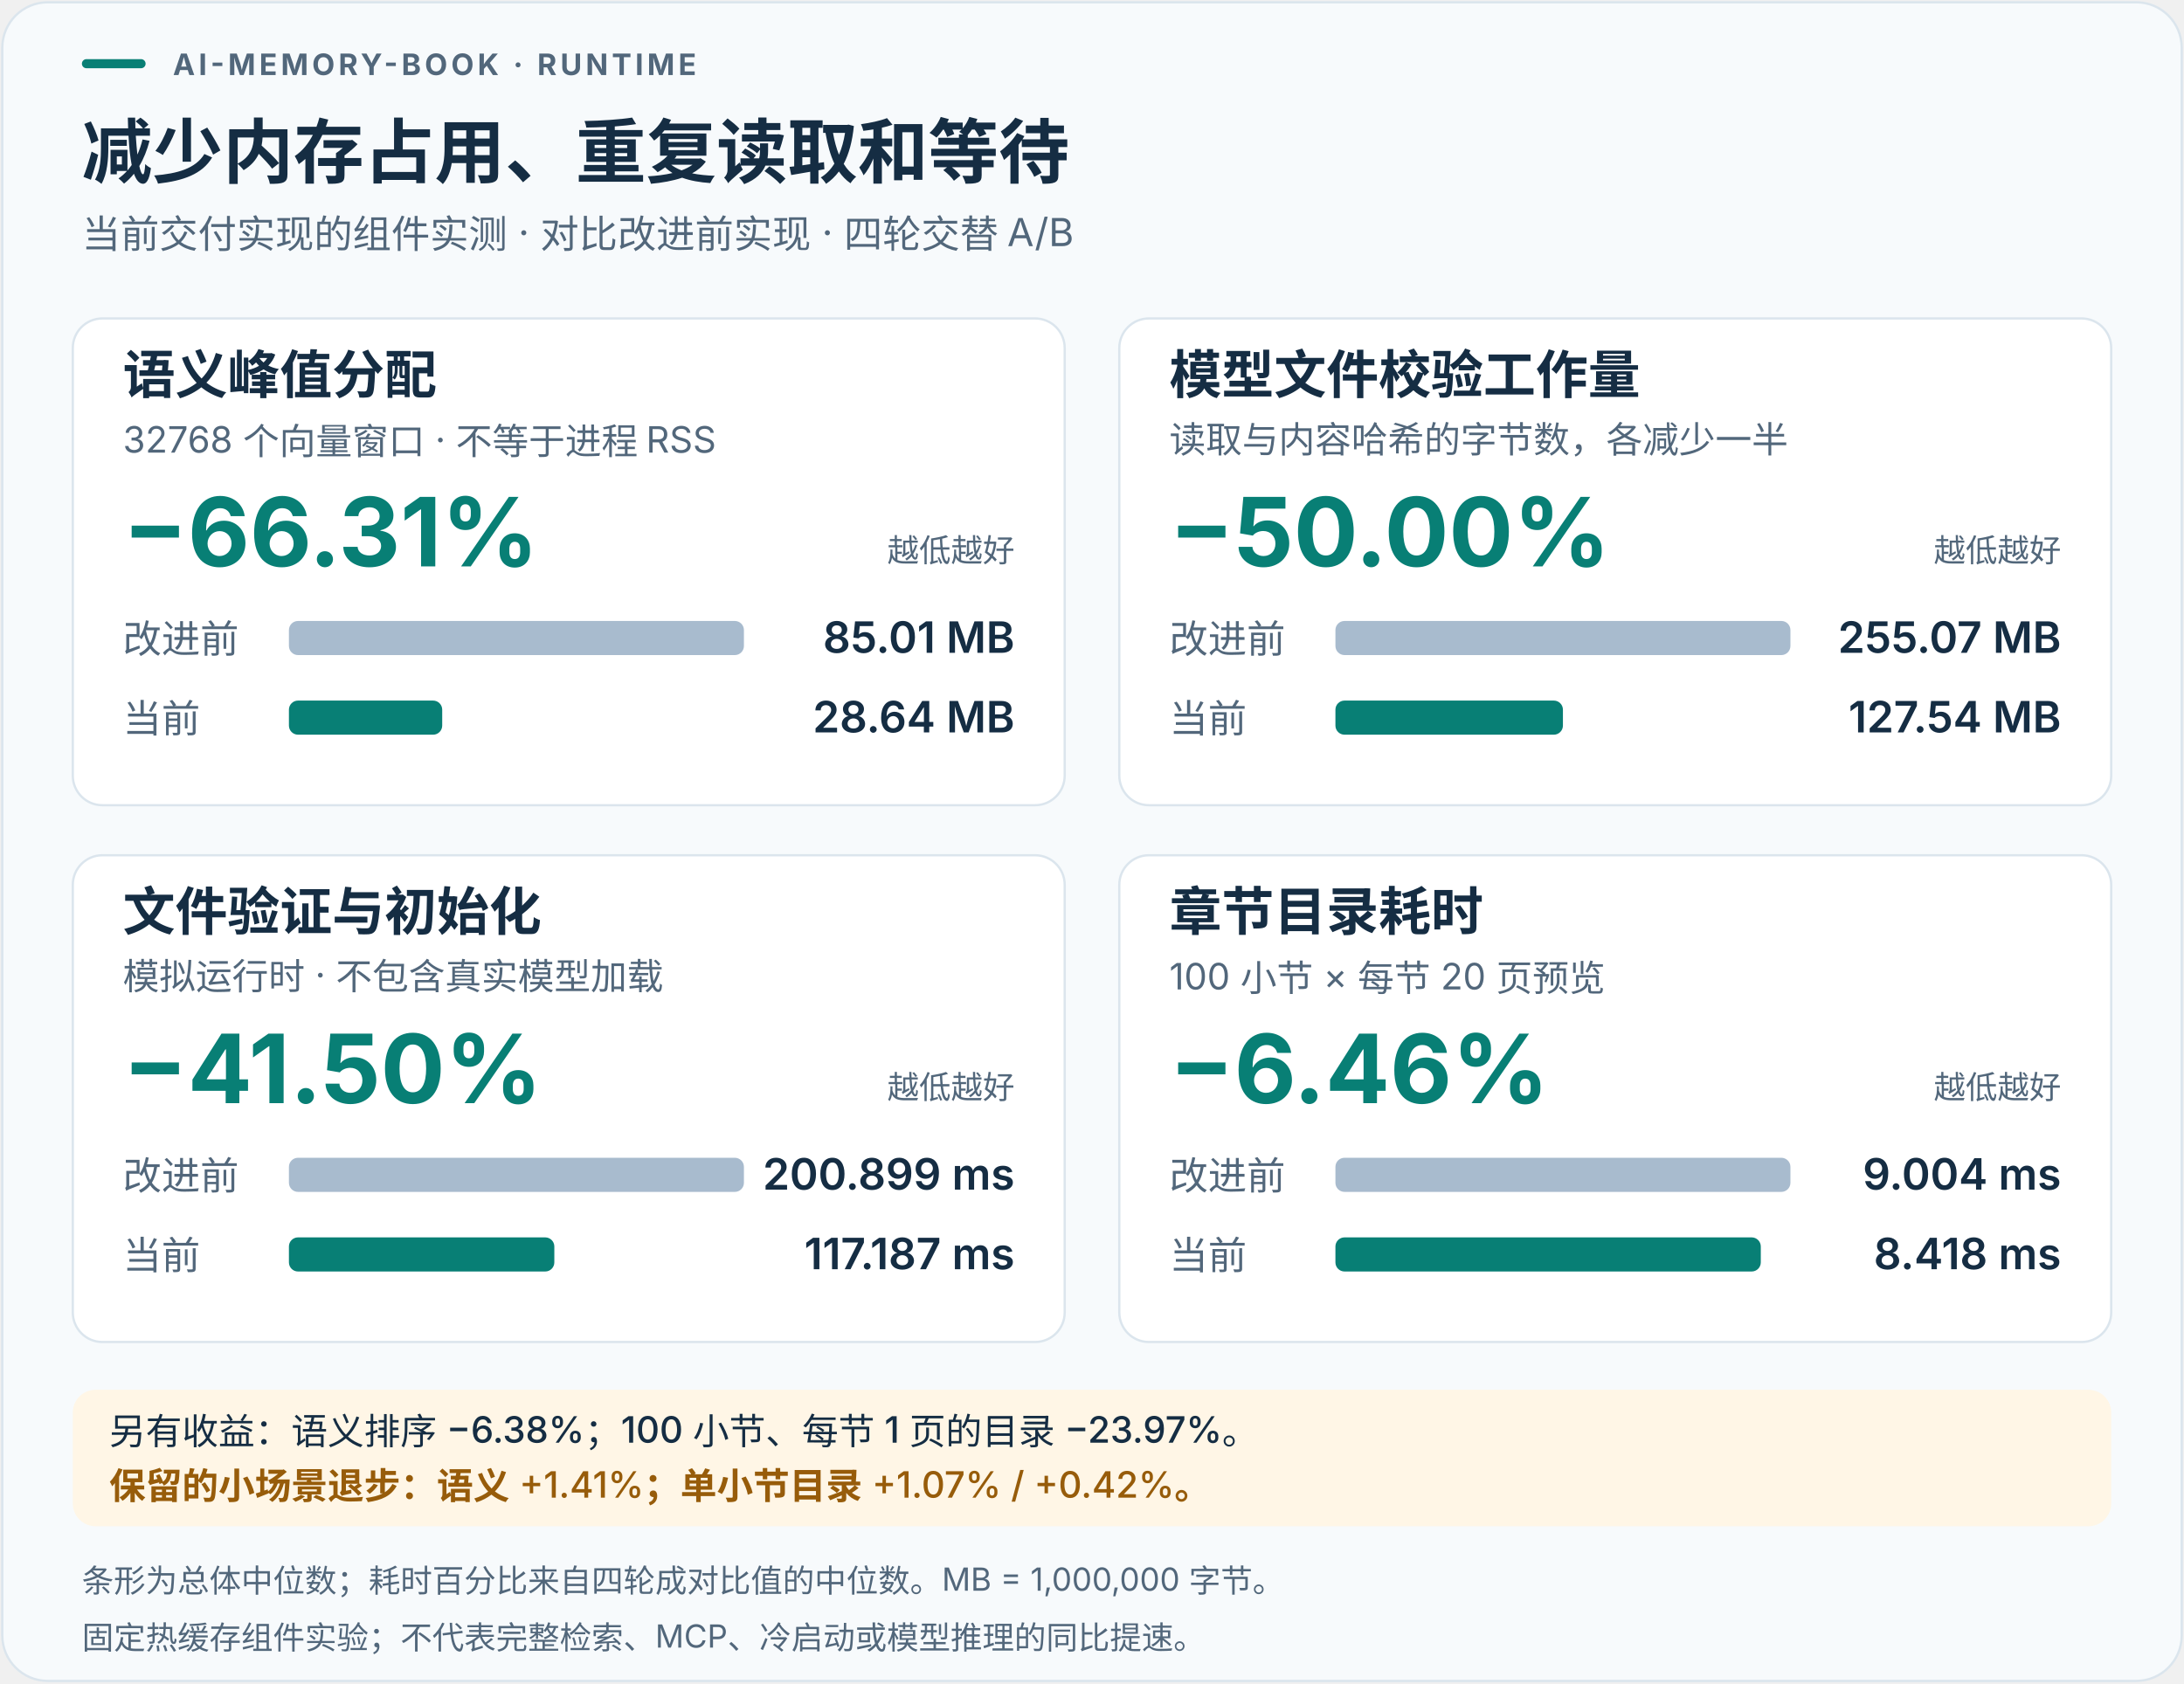
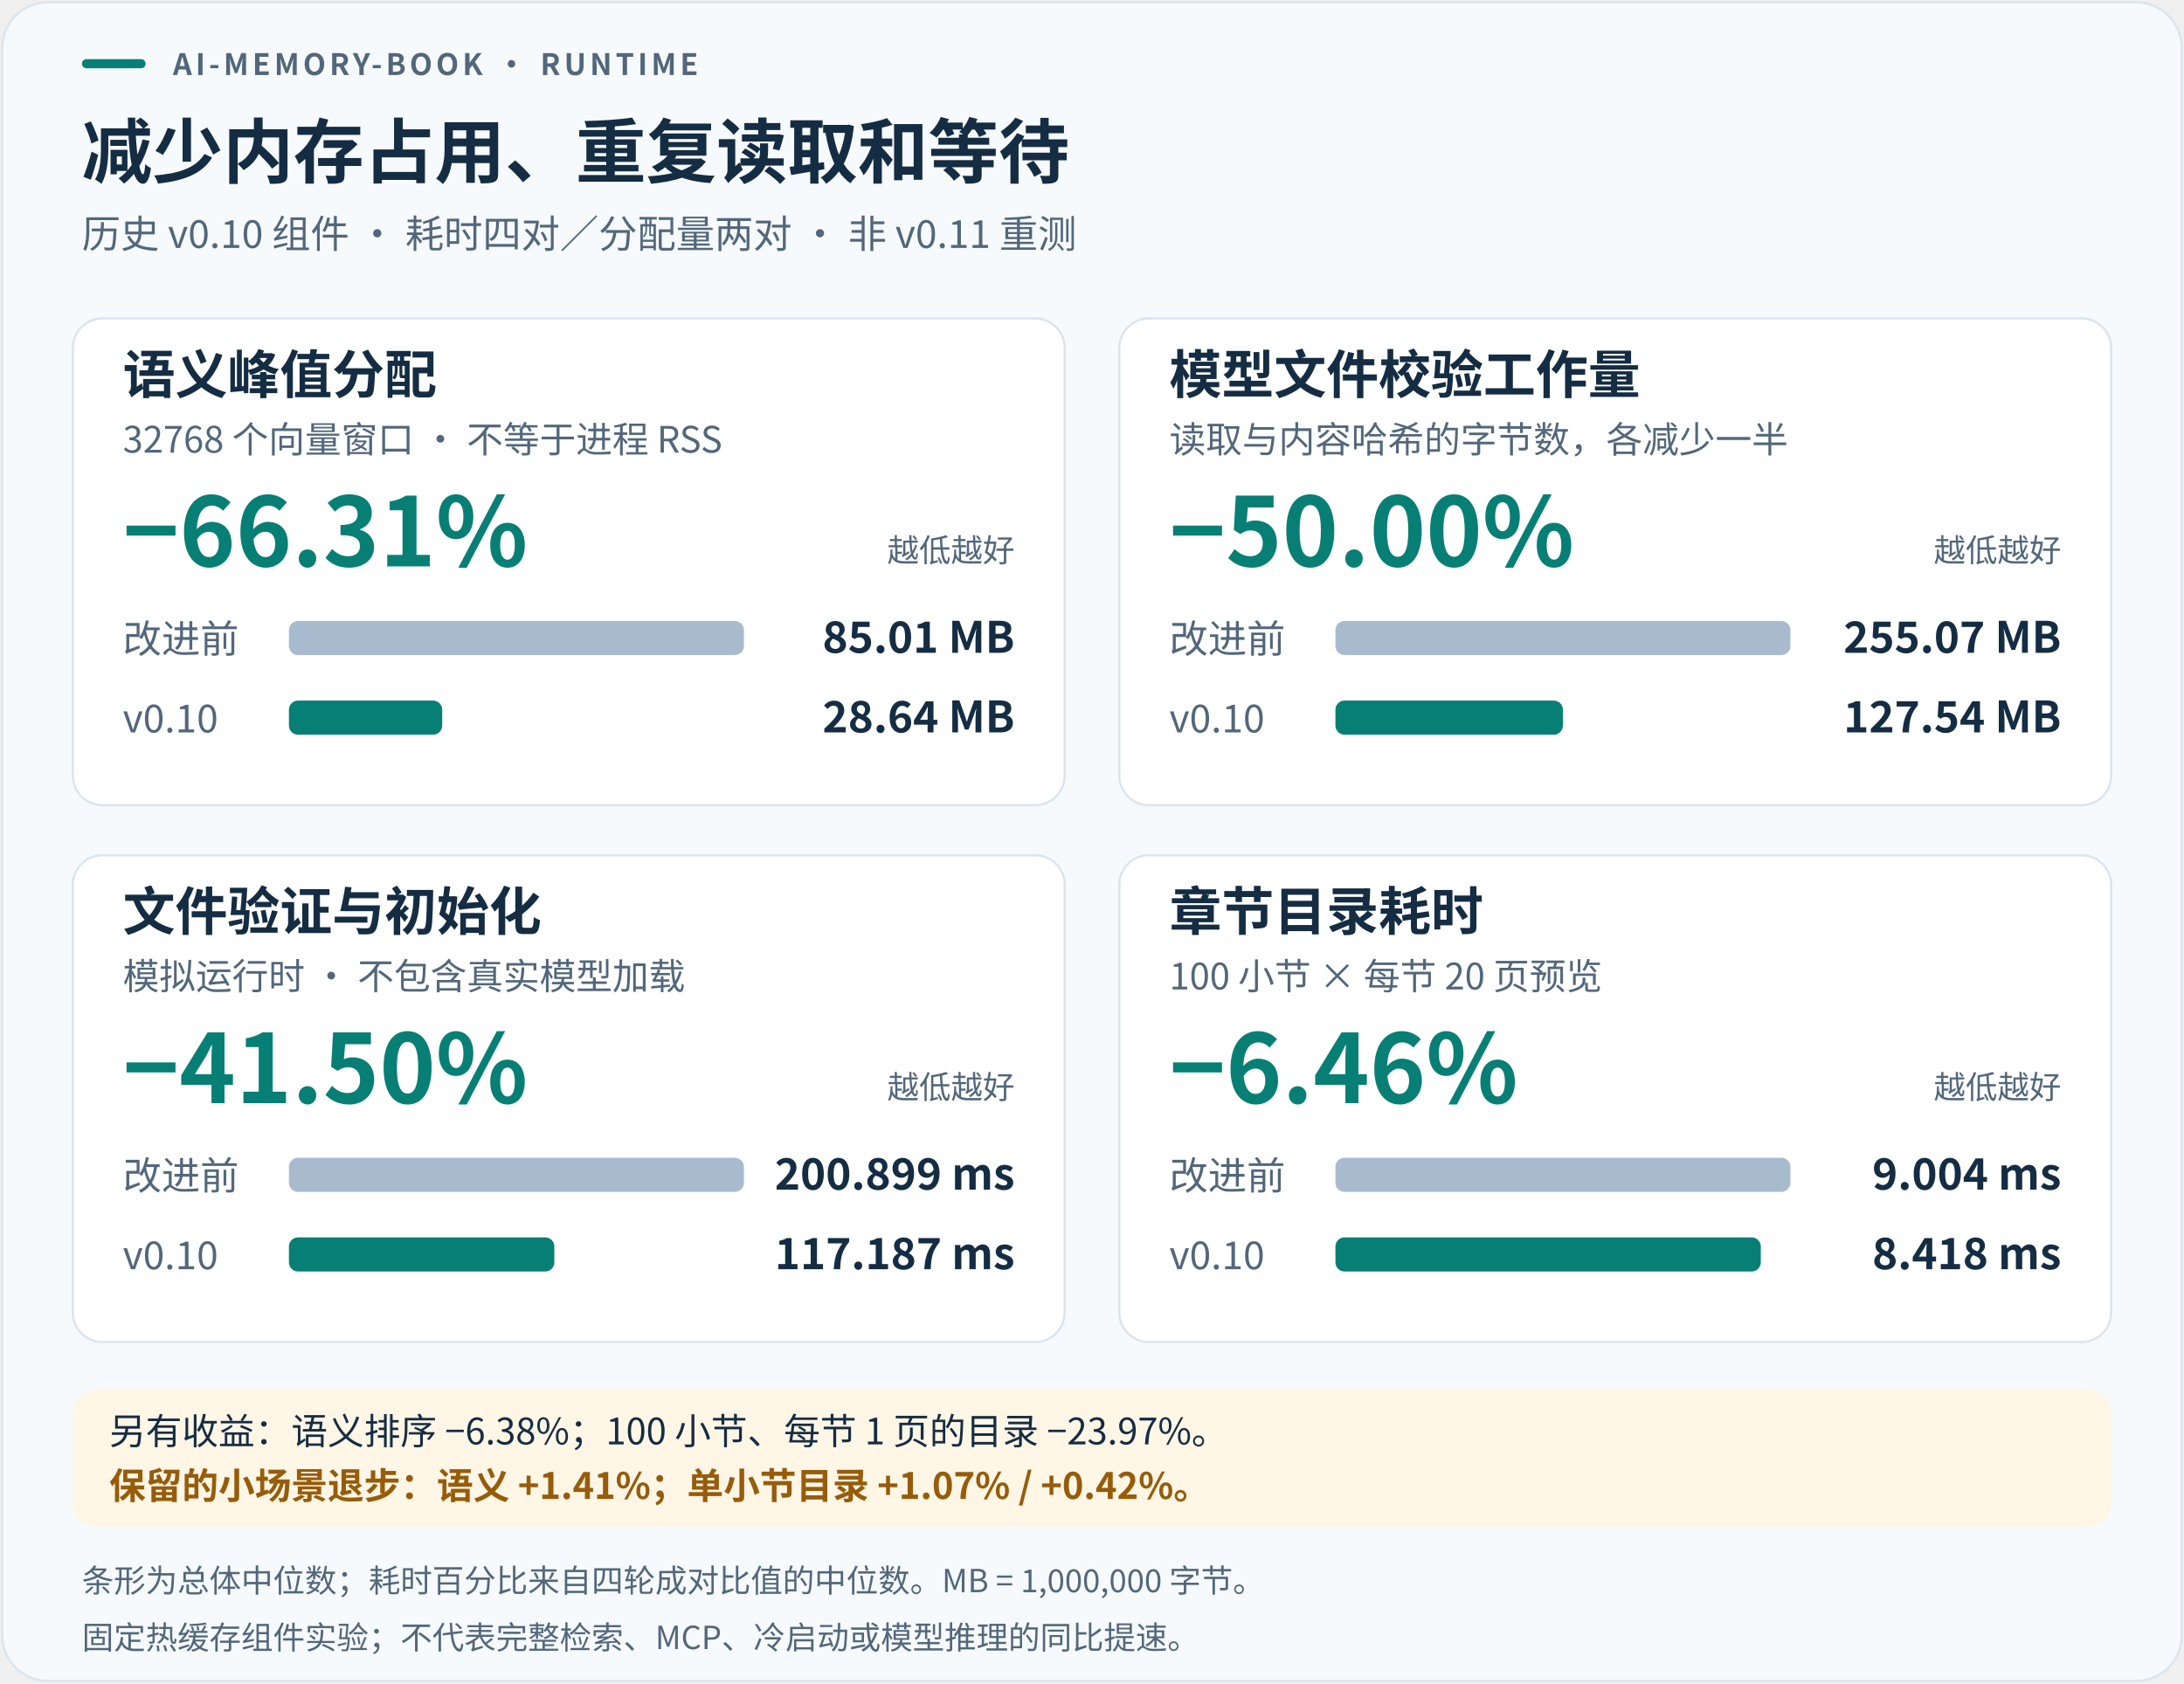
<svg xmlns="http://www.w3.org/2000/svg" width="960" height="740" viewBox="0 0 960 740" role="img" aria-labelledby="title desc" lang="zh-CN">
-   <style>text{font-family:Inter,"Noto Sans CJK SC",Arial,sans-serif;font-variant-numeric:tabular-nums} .kicker{letter-spacing:1.6px}</style>
+   <style>text{font-family:"Noto Sans CJK SC",Inter,Arial,sans-serif;font-variant-numeric:tabular-nums} .kicker{letter-spacing:1.6px}</style>
  <rect x="1.000" y="1.000" width="958.000" height="738.000" rx="20" fill="#f7fafc" stroke="#dbe5ed" />
  <rect x="36.000" y="26.000" width="28.000" height="4.000" rx="2" fill="#087f75" />
  <text id="text-1" x="76" y="33" font-size="13" fill="#52677b" font-weight="650" text-anchor="start" class="kicker">AI-MEMORY-BOOK · RUNTIME</text>
  <text id="text-2" x="36" y="78" font-size="31" fill="#152d43" font-weight="750" text-anchor="start">减少内存占用、重复读取和等待</text>
-   <text id="text-3" x="36" y="109" font-size="17" fill="#52677b" font-weight="400" text-anchor="start">当前交付实现的组件实测 · 对比改进前实现 · 四轮交替 A/B</text>
+   <text id="text-3" x="36" y="109" font-size="17" fill="#52677b" font-weight="400" text-anchor="start">历史 v0.10 组件 · 耗时四对／分配量两对 · 非 v0.11 重测</text>
  <rect x="32.000" y="140.000" width="436.000" height="214.000" rx="13" fill="#ffffff" stroke="#dbe5ed" />
  <text id="text-4" x="54" y="173" font-size="23" fill="#152d43" font-weight="650" text-anchor="start">语义峰值分配</text>
  <text id="text-5" x="54" y="199" font-size="16" fill="#52677b" font-weight="400" text-anchor="start">32768 个向量窗口 · 不等于进程 RSS</text>
  <text id="text-6" x="54" y="249" font-size="42" fill="#087f75" font-weight="750" text-anchor="start">−66.31%</text>
  <text id="text-7" x="446" y="247" font-size="14" fill="#52677b" font-weight="400" text-anchor="end">越低越好</text>
  <text id="text-8" x="54" y="287" font-size="17" fill="#52677b" font-weight="400" text-anchor="start">改进前</text>
  <rect x="127.000" y="273.000" width="200.000" height="15.000" rx="4" fill="#a8bbce" />
  <text id="text-9" x="446" y="287" font-size="19" fill="#152d43" font-weight="600" text-anchor="end">85.01 MB</text>
-   <text id="text-10" x="54" y="322" font-size="17" fill="#52677b" font-weight="400" text-anchor="start">当前</text>
+   <text id="text-10" x="54" y="322" font-size="17" fill="#52677b" font-weight="400" text-anchor="start">v0.10</text>
  <rect x="127.000" y="308.000" width="67.377" height="15.000" rx="4" fill="#087f75" />
  <text id="text-11" x="446" y="322" font-size="19" fill="#152d43" font-weight="600" text-anchor="end">28.64 MB</text>
  <rect x="492.000" y="140.000" width="436.000" height="214.000" rx="13" fill="#ffffff" stroke="#dbe5ed" />
  <text id="text-12" x="514" y="173" font-size="23" fill="#152d43" font-weight="650" text-anchor="start">模型文件校验工作量</text>
  <text id="text-13" x="514" y="199" font-size="16" fill="#52677b" font-weight="400" text-anchor="start">读取与内容哈希的字节数，各减少一半</text>
  <text id="text-14" x="514" y="249" font-size="42" fill="#087f75" font-weight="750" text-anchor="start">−50.00%</text>
  <text id="text-15" x="906" y="247" font-size="14" fill="#52677b" font-weight="400" text-anchor="end">越低越好</text>
  <text id="text-16" x="514" y="287" font-size="17" fill="#52677b" font-weight="400" text-anchor="start">改进前</text>
  <rect x="587.000" y="273.000" width="200.000" height="15.000" rx="4" fill="#a8bbce" />
  <text id="text-17" x="906" y="287" font-size="19" fill="#152d43" font-weight="600" text-anchor="end">255.07 MB</text>
-   <text id="text-18" x="514" y="322" font-size="17" fill="#52677b" font-weight="400" text-anchor="start">当前</text>
+   <text id="text-18" x="514" y="322" font-size="17" fill="#52677b" font-weight="400" text-anchor="start">v0.10</text>
  <rect x="587.000" y="308.000" width="100.000" height="15.000" rx="4" fill="#087f75" />
  <text id="text-19" x="906" y="322" font-size="19" fill="#152d43" font-weight="600" text-anchor="end">127.54 MB</text>
  <rect x="32.000" y="376.000" width="436.000" height="214.000" rx="13" fill="#ffffff" stroke="#dbe5ed" />
  <text id="text-20" x="54" y="409" font-size="23" fill="#152d43" font-weight="650" text-anchor="start">文件验证与初始化</text>
  <text id="text-21" x="54" y="435" font-size="16" fill="#52677b" font-weight="400" text-anchor="start">模拟运行时 · 不包含真实模型加载</text>
  <text id="text-22" x="54" y="485" font-size="42" fill="#087f75" font-weight="750" text-anchor="start">−41.50%</text>
  <text id="text-23" x="446" y="483" font-size="14" fill="#52677b" font-weight="400" text-anchor="end">越低越好</text>
  <text id="text-24" x="54" y="523" font-size="17" fill="#52677b" font-weight="400" text-anchor="start">改进前</text>
  <rect x="127.000" y="509.000" width="200.000" height="15.000" rx="4" fill="#a8bbce" />
  <text id="text-25" x="446" y="523" font-size="19" fill="#152d43" font-weight="600" text-anchor="end">200.899 ms</text>
-   <text id="text-26" x="54" y="558" font-size="17" fill="#52677b" font-weight="400" text-anchor="start">当前</text>
+   <text id="text-26" x="54" y="558" font-size="17" fill="#52677b" font-weight="400" text-anchor="start">v0.10</text>
  <rect x="127.000" y="544.000" width="116.662" height="15.000" rx="4" fill="#087f75" />
  <text id="text-27" x="446" y="558" font-size="19" fill="#152d43" font-weight="600" text-anchor="end">117.187 ms</text>
  <rect x="492.000" y="376.000" width="436.000" height="214.000" rx="13" fill="#ffffff" stroke="#dbe5ed" />
  <text id="text-28" x="514" y="409" font-size="23" fill="#152d43" font-weight="650" text-anchor="start">章节目录耗时</text>
  <text id="text-29" x="514" y="435" font-size="16" fill="#52677b" font-weight="400" text-anchor="start">100 小节 × 每节 20 页预览</text>
  <text id="text-30" x="514" y="485" font-size="42" fill="#087f75" font-weight="750" text-anchor="start">−6.46%</text>
  <text id="text-31" x="906" y="483" font-size="14" fill="#52677b" font-weight="400" text-anchor="end">越低越好</text>
  <text id="text-32" x="514" y="523" font-size="17" fill="#52677b" font-weight="400" text-anchor="start">改进前</text>
  <rect x="587.000" y="509.000" width="200.000" height="15.000" rx="4" fill="#a8bbce" />
  <text id="text-33" x="906" y="523" font-size="19" fill="#152d43" font-weight="600" text-anchor="end">9.004 ms</text>
-   <text id="text-34" x="514" y="558" font-size="17" fill="#52677b" font-weight="400" text-anchor="start">当前</text>
+   <text id="text-34" x="514" y="558" font-size="17" fill="#52677b" font-weight="400" text-anchor="start">v0.10</text>
  <rect x="587.000" y="544.000" width="186.975" height="15.000" rx="4" fill="#087f75" />
  <text id="text-35" x="906" y="558" font-size="19" fill="#152d43" font-weight="600" text-anchor="end">8.418 ms</text>
  <rect x="32.000" y="611.000" width="896.000" height="60.000" rx="10" fill="#fff6e6" />
  <text id="text-36" x="48" y="635" font-size="16" fill="#152d43" font-weight="500" text-anchor="start">另有收益：语义排序 −6.38%；100 小节、每节 1 页的目录 −23.97%。</text>
  <text id="text-37" x="48" y="659" font-size="16" fill="#975c0a" font-weight="550" text-anchor="start">保留的小场景退步：语义 +1.41%；单小节目录 +1.07% / +0.42%。</text>
  <text id="text-38" x="36" y="700" font-size="14" fill="#52677b" font-weight="400" text-anchor="start">条形为总体中位数；耗时百分比来自四轮成对比值的中位数。MB = 1,000,000 字节。</text>
  <text id="text-39" x="36" y="725" font-size="14" fill="#52677b" font-weight="400" text-anchor="start">固定热缓存组件实验；不代表完整检索、MCP、冷启动或模型推理的同比提速。</text>
</svg>
